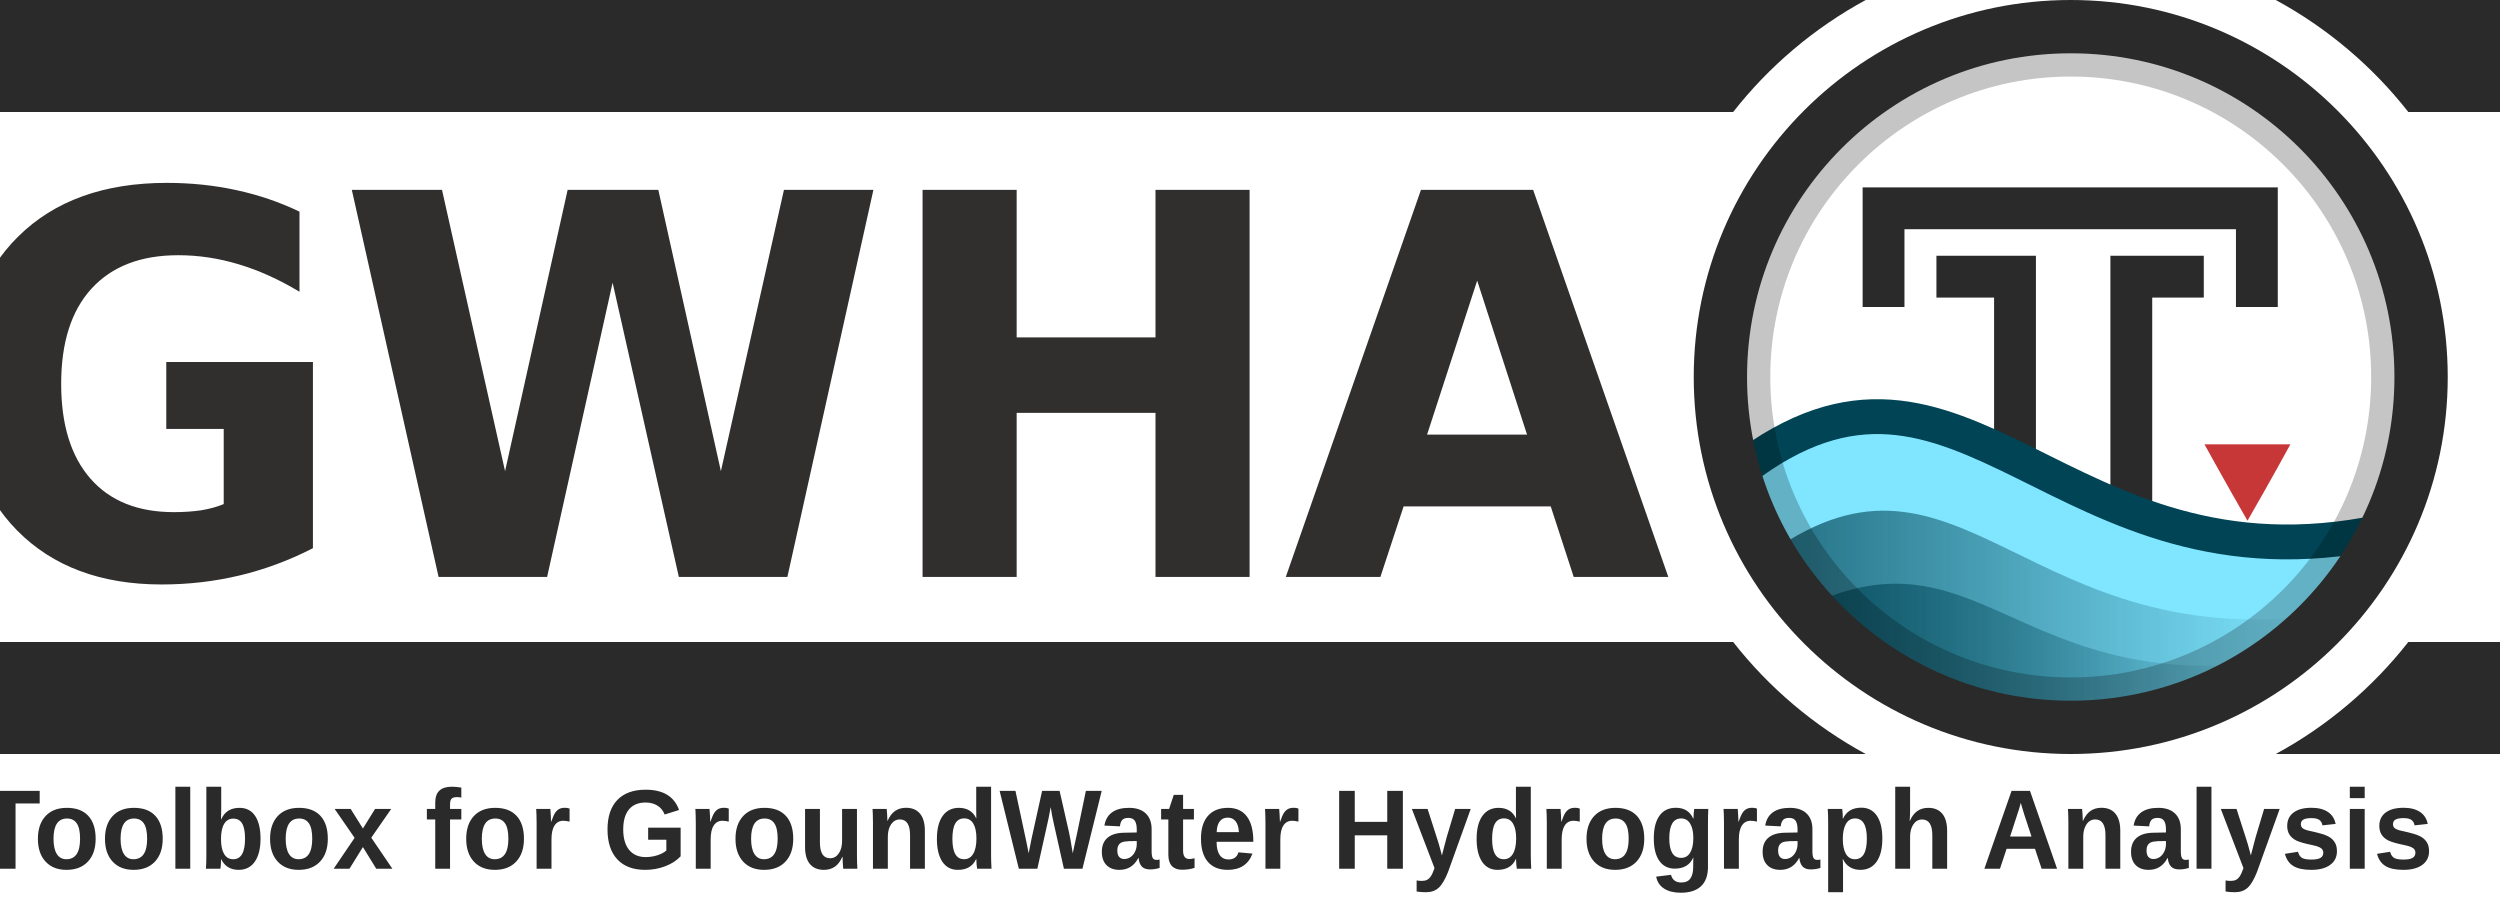
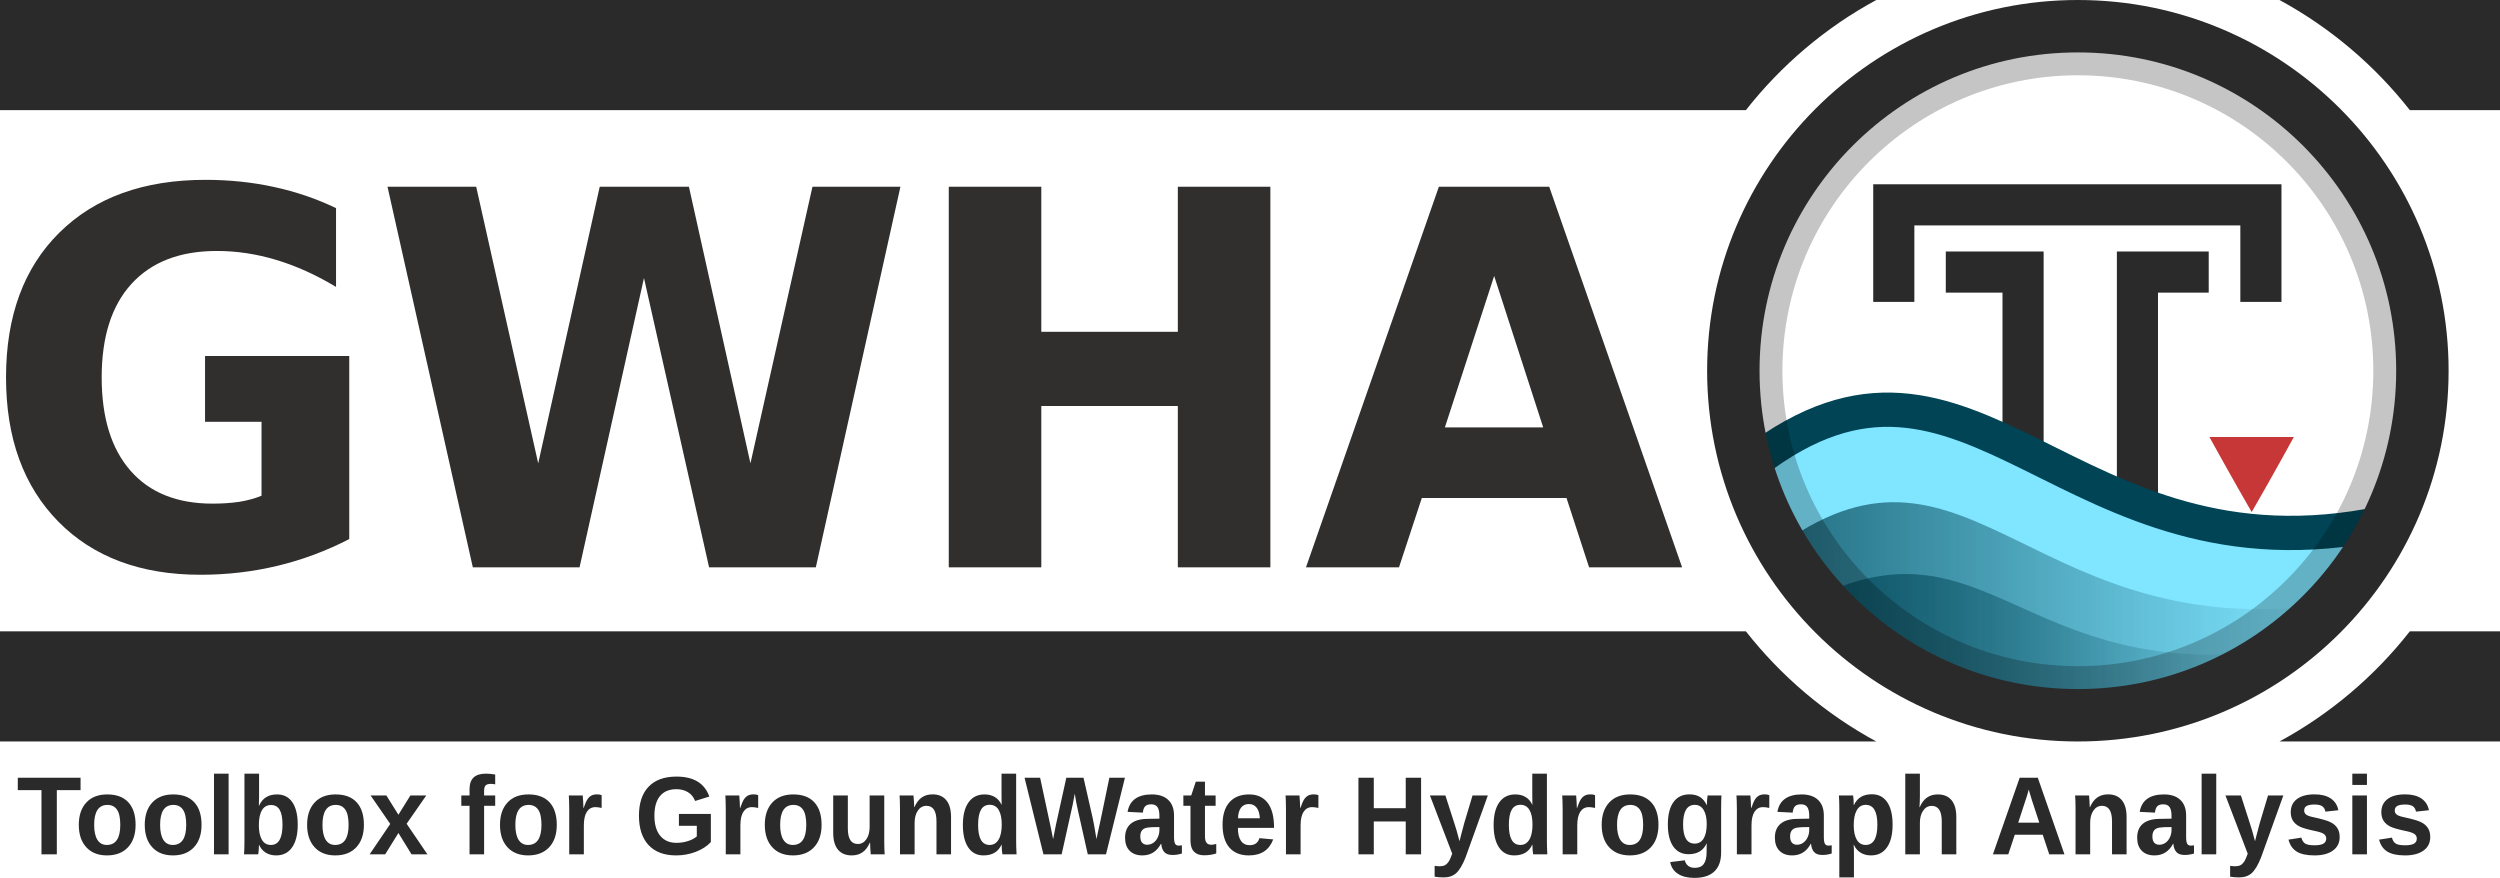
- <svg xmlns="http://www.w3.org/2000/svg" xmlns:xlink="http://www.w3.org/1999/xlink" id="svg3336" style="enable-background:new" height="695" width="1897" version="1.1">
+ <svg xmlns="http://www.w3.org/2000/svg" xmlns:xlink="http://www.w3.org/1999/xlink" id="svg3336" style="enable-background:new" height="677.401" width="1929.045" version="1.1">
  <defs id="defs3338">
    <filter id="filter4254" style="color-interpolation-filters:sRGB">
      <feBlend id="feBlend4256" in2="BackgroundImage" mode="multiply" />
    </filter>
    <clipPath clipPathUnits="userSpaceOnUse" id="clipPath3962">
      <rect width="460.092" x="56.304" y="10.396" rx="230.027" height="460.093" style="fill:none;stroke:#ff0000;stroke-width:1.067;stroke-miterlimit:4;stroke-dasharray:none;enable-background:new" id="rect3964" clip-path="none" />
    </clipPath>
    <clipPath clipPathUnits="userSpaceOnUse" id="clipPath3973">
      <rect width="431.337" x="12.671" y="12.878" rx="215.65" height="431.337" style="fill:none;stroke:#ff0000;stroke-width:1;stroke-miterlimit:4;stroke-dasharray:none;enable-background:new" id="rect3975" clip-path="none" />
    </clipPath>
    <linearGradient id="linearGradient4067-5">
      <stop style="stop-color:#004354;stop-opacity:1;" offset="0" id="stop4069-0" />
      <stop style="stop-color:#004354;stop-opacity:0;" offset="1" id="stop4071-4" />
    </linearGradient>
    <linearGradient id="linearGradient4059-8">
      <stop style="stop-color:#004354;stop-opacity:1;" offset="0" id="stop4061-7" />
      <stop style="stop-color:#004354;stop-opacity:0;" offset="1" id="stop4063-6" />
    </linearGradient>
    <linearGradient id="linearGradient4190-6-2" y2="358" gradientUnits="userSpaceOnUse" x2="376" gradientTransform="matrix(1.0084,0,0,1.0084,-2.5546,-2)" y1="238" x1="256">
      <stop id="stop4186-77-0" style="stop-color:#00ccff;stop-opacity:1;" offset="0" />
      <stop id="stop4188-0-1" style="stop-color:#004354;stop-opacity:1;" offset="1" />
    </linearGradient>
-     <linearGradient xlink:href="#linearGradient4067-5" id="linearGradient4144" gradientUnits="userSpaceOnUse" gradientTransform="matrix(1.232656,0,0,1.187506,1272.385,33.55664)" x1="60.435" y1="396.505" x2="357.194" y2="396.505" />
-     <linearGradient xlink:href="#linearGradient4059-8" id="linearGradient4147" gradientUnits="userSpaceOnUse" gradientTransform="matrix(1.232656,0,0,1.238171,1269.92,8.42671)" x1="47.519" y1="376.82" x2="390.729" y2="376.82" />
+     <linearGradient xlink:href="#linearGradient4067-5" id="linearGradient4144" gradientUnits="userSpaceOnUse" gradientTransform="matrix(1.232656,0,0,1.187506,1304.43,33.55664)" x1="60.435" y1="396.505" x2="357.194" y2="396.505" />
+     <linearGradient xlink:href="#linearGradient4059-8" id="linearGradient4147" gradientUnits="userSpaceOnUse" gradientTransform="matrix(1.232656,0,0,1.238171,1301.965,8.42671)" x1="47.519" y1="376.82" x2="390.729" y2="376.82" />
  </defs>
-   <path style="opacity:1;fill:#2a2a2a;fill-opacity:1;stroke:none;stroke-width:59.875;stroke-linecap:square;stroke-linejoin:miter;stroke-miterlimit:4;stroke-dasharray:none;stroke-dashoffset:165;stroke-opacity:1;paint-order:normal;enable-background:new" d="M -32.045,7.8976733e-4 V 85.001 H 1315.105 c 27.272,-34.752 61.489,-63.767 100.598,-85 z m 1758.889,0 C 1765.952,21.234 1800.169,50.249 1827.441,85.001 h 69.559 V 7.8976733e-4 Z M -32.045,487.138 v 85 H 1415.703 c -39.108,-21.233 -73.324,-50.249 -100.596,-85 z m 1859.485,0 c -27.272,34.751 -61.488,63.767 -100.596,85 h 170.156 v -85 z" id="rect4534-8-6" />
-   <g id="layer6" style="opacity:0.3;filter:url(#filter4254)" transform="translate(1717.1,-13.81731)" clip-path="url(#clipPath3962)" />
-   <g id="layer1" style="display:none" transform="translate(1108.42,-549.3474)">
+   <path style="opacity:1;fill:#2a2a2a;fill-opacity:1;stroke:none;stroke-width:59.875;stroke-linecap:square;stroke-linejoin:miter;stroke-miterlimit:4;stroke-dasharray:none;stroke-dashoffset:165;stroke-opacity:1;paint-order:normal;enable-background:new" d="M 0,7.8976733e-4 V 85.001 h 1347.151 c 27.272,-34.752 61.489,-63.767 100.598,-85 z m 1758.889,0 C 1797.997,21.234 1832.214,50.249 1859.487,85.001 h 69.559 V 7.8976733e-4 Z M 0,487.138 v 85 h 1447.748 c -39.108,-21.233 -73.324,-50.249 -100.596,-85 z m 1859.485,0 c -27.272,34.751 -61.488,63.767 -100.596,85 h 170.156 v -85 z" id="rect4534-8-6" />
+   <g id="layer6" style="opacity:0.3;filter:url(#filter4254)" transform="translate(1749.145,-13.81731)" clip-path="url(#clipPath3962)" />
+   <g id="layer1" style="display:none" transform="translate(1140.465,-549.3474)">
    <path id="path3774" d="m 177.12,614.784 h 191.883 c 154.987,0 177.12,22.119 177.12,176.96 v 153.813 c 0,154.837 -22.141,176.96 -177.12,176.96 H 177.12 C 22.144,1122.517 0,1100.331 0,945.515 V 791.701 c 0,-154.837 22.141,-176.96 177.12,-176.96 z" style="display:inline;fill:#0000ff;fill-opacity:0.081;stroke:#0000ff;stroke-width:1.067" />
    <circle id="path4118" style="color:#000000;display:inline;fill:#0000ff;fill-opacity:0.081;stroke:#0000ff;stroke-width:1.067;enable-background:accumulate" cx="273.067" cy="868.651" r="153.6" />
    <rect id="rect4152" style="color:#000000;display:inline;fill:#0000ff;fill-opacity:0.081;stroke:#0000ff;stroke-width:1.067;stroke-linecap:round;stroke-linejoin:round;enable-background:accumulate" height="290.133" width="290.133" y="723.584" x="128" />
    <rect id="rect4154" style="color:#000000;display:inline;fill:#0000ff;fill-opacity:0.081;stroke:#0000ff;stroke-width:1.067;stroke-linecap:round;stroke-linejoin:round;enable-background:accumulate" height="256" width="324.267" y="740.651" x="110.933" />
    <rect id="rect4156" style="color:#000000;display:inline;fill:#0000ff;fill-opacity:0.081;stroke:#0000ff;stroke-width:1.067;stroke-linecap:round;stroke-linejoin:round;enable-background:accumulate" height="324.267" width="256" y="706.517" x="145.067" />
  </g>
-   <g id="g4537" transform="translate(2.4101563e-4,-74.58735)">
+   <g id="g4537" transform="translate(32.04543,-74.58735)">
    <path id="path2995-6" d="m 1656.369,284.52 h -39.132 v 254.214" style="fill:none;fill-opacity:0;stroke:#2a2a2a;stroke-width:31.737;stroke-linecap:square;stroke-linejoin:miter;stroke-miterlimit:4;stroke-dasharray:none;stroke-opacity:1" />
    <path style="display:inline;fill:none;fill-opacity:0;stroke:#2a2a2a;stroke-width:31.737;stroke-linecap:square;stroke-linejoin:miter;stroke-miterlimit:4;stroke-dasharray:none;stroke-opacity:1;enable-background:new" d="m 1429.239,291.669 v -59.019 h 283.269 v 59.019" id="path3765" />
    <path id="path2995" d="m 1485.231,284.52 h 43.754 v 251.784" style="fill:none;fill-opacity:0;stroke:#2a2a2a;stroke-width:31.737;stroke-linecap:square;stroke-linejoin:miter;stroke-miterlimit:4;stroke-dasharray:none;stroke-opacity:1" />
  </g>
-   <path d="m 1737.925,337.183 h -65.169 c 0,0 17.357,31.481 32.605,57.892 0.032,0 0.032,-0.021 0.032,-0.021 l 0.031,-0.032 0.032,-0.032 0.031,-0.021 c 17.058,-29.545 32.482,-57.853 32.482,-57.853 z" style="color:#000000;display:inline;fill:#c83737;fill-opacity:1;stroke-width:1.233;enable-background:new" id="path4622" />
-   <path style="display:inline;fill:#80e5ff;fill-opacity:1;stroke:#004455;stroke-width:26.448;stroke-linecap:round;stroke-linejoin:round;stroke-miterlimit:4;stroke-dasharray:none;stroke-opacity:1;enable-background:new" d="m 1321.276,356.54 c -0.687,96.283 117.861,163.669 158.901,179.743 138.732,50.116 289.911,-38.339 326.938,-132.758 -245.523,51.493 -316.944,-176.561 -485.84,-46.985 z" id="path3852" />
-   <path style="display:inline;opacity:0.75;fill:url(#linearGradient4147);fill-opacity:1;stroke:none;stroke-width:1.233;enable-background:new" d="m 1344.1,418.728 c 27.577,48.555 117.65,120.104 156.337,130.939 118.013,2.581 195.533,-27.946 268.73,-84.028 -231.445,34.711 -280.508,-148.914 -425.066,-46.911 z" id="path3852-7-7" />
-   <path style="display:inline;opacity:0.75;fill:url(#linearGradient4144);fill-opacity:1;stroke:none;stroke-width:1.233;enable-background:new" d="m 1364.493,463.198 c 23.516,37.303 108.542,82.443 141.532,90.767 95.209,1.371 159.995,-18.804 219.07,-52.337 -197.362,26.667 -224.207,-108.202 -360.602,-38.43 z" id="path3852-7" />
-   <rect width="487.995" x="1327.275" y="42.071" rx="243.977" height="487.996" style="opacity:0.23;fill:none;stroke:#000000;stroke-width:32.049;stroke-miterlimit:4;stroke-dasharray:none" id="rect16-9" ry="243.977" />
-   <rect width="531.69" x="1305.428" y="20.223" rx="265.822" height="531.691" style="fill:none;fill-opacity:1;stroke:#2a2a2a;stroke-width:40.447;stroke-miterlimit:4;stroke-dasharray:none;stroke-opacity:1" id="rect16-5" clip-path="none" ry="265.822" />
-   <text xml:space="preserve" style="font-style:normal;font-variant:normal;font-weight:normal;font-stretch:normal;font-size:89.345px;line-height:0%;font-family:'Liberation Sans';-inkscape-font-specification:'Liberation Sans';letter-spacing:0.67px;word-spacing:8.194px;fill:#2a2a2a;fill-opacity:1;stroke:none;stroke-width:1.978" x="-19.659" y="645.043" id="text3090" transform="scale(0.9785241,1.021947)">
-     <tspan x="-19.659" y="645.043" id="tspan3092" style="font-style:normal;font-variant:normal;font-weight:bold;font-stretch:normal;font-size:84.042px;line-height:1.25;font-family:'Liberation Sans';-inkscape-font-specification:'Liberation Sans Bold';letter-spacing:0.67px;word-spacing:9.573px;fill:#2a2a2a;fill-opacity:1;stroke-width:1.978">
-       <tspan x="-19.659" y="645.043" style="font-style:normal;font-variant:normal;font-weight:bold;font-stretch:normal;font-size:84.042px;font-family:'Liberation Sans';-inkscape-font-specification:'Liberation Sans Bold';letter-spacing:0.67px;word-spacing:9.573px;fill:#2a2a2a;fill-opacity:1;stroke-width:1.978" id="tspan3094">Toolbox for GroundWater Hydrograph Analysis</tspan>
+   <path d="m 1769.97,337.183 h -65.169 c 0,0 17.357,31.481 32.605,57.892 0.032,0 0.032,-0.021 0.032,-0.021 l 0.031,-0.032 0.032,-0.032 0.031,-0.021 c 17.058,-29.545 32.482,-57.853 32.482,-57.853 z" style="color:#000000;display:inline;fill:#c83737;fill-opacity:1;stroke-width:1.233;enable-background:new" id="path4622" />
+   <path style="display:inline;fill:#80e5ff;fill-opacity:1;stroke:#004455;stroke-width:26.448;stroke-linecap:round;stroke-linejoin:round;stroke-miterlimit:4;stroke-dasharray:none;stroke-opacity:1;enable-background:new" d="m 1353.321,356.54 c -0.687,96.283 117.861,163.669 158.901,179.743 138.732,50.116 289.911,-38.339 326.938,-132.758 -245.523,51.493 -316.944,-176.561 -485.84,-46.985 z" id="path3852" />
+   <path style="display:inline;opacity:0.75;fill:url(#linearGradient4147);fill-opacity:1;stroke:none;stroke-width:1.233;enable-background:new" d="m 1376.146,418.728 c 27.577,48.555 117.65,120.104 156.337,130.939 118.013,2.581 195.533,-27.946 268.73,-84.028 -231.445,34.711 -280.508,-148.914 -425.066,-46.911 z" id="path3852-7-7" />
+   <path style="display:inline;opacity:0.75;fill:url(#linearGradient4144);fill-opacity:1;stroke:none;stroke-width:1.233;enable-background:new" d="m 1396.538,463.198 c 23.516,37.303 108.542,82.443 141.532,90.767 95.209,1.371 159.995,-18.804 219.07,-52.337 -197.362,26.667 -224.207,-108.202 -360.602,-38.43 z" id="path3852-7" />
+   <rect width="487.995" x="1359.321" y="42.071" rx="243.977" height="487.996" style="opacity:0.23;fill:none;stroke:#000000;stroke-width:32.049;stroke-miterlimit:4;stroke-dasharray:none" id="rect16-9" ry="243.977" />
+   <rect width="531.69" x="1337.474" y="20.223" rx="265.822" height="531.691" style="fill:none;fill-opacity:1;stroke:#2a2a2a;stroke-width:40.447;stroke-miterlimit:4;stroke-dasharray:none;stroke-opacity:1" id="rect16-5" clip-path="none" ry="265.822" />
+   <text xml:space="preserve" style="font-style:normal;font-variant:normal;font-weight:normal;font-stretch:normal;font-size:89.345px;line-height:0%;font-family:'Liberation Sans';-inkscape-font-specification:'Liberation Sans';letter-spacing:0.67px;word-spacing:8.194px;fill:#2a2a2a;fill-opacity:1;stroke:none;stroke-width:1.978" x="13.09" y="645.043" id="text3090" transform="scale(0.9785241,1.021947)">
+     <tspan x="13.09" y="645.043" id="tspan3092" style="font-style:normal;font-variant:normal;font-weight:bold;font-stretch:normal;font-size:84.042px;line-height:1.25;font-family:'Liberation Sans';-inkscape-font-specification:'Liberation Sans Bold';letter-spacing:0.67px;word-spacing:9.573px;fill:#2a2a2a;fill-opacity:1;stroke-width:1.978">
+       <tspan x="13.09" y="645.043" style="font-style:normal;font-variant:normal;font-weight:bold;font-stretch:normal;font-size:84.042px;font-family:'Liberation Sans';-inkscape-font-specification:'Liberation Sans Bold';letter-spacing:0.67px;word-spacing:9.573px;fill:#2a2a2a;fill-opacity:1;stroke-width:1.978" id="tspan3094">Toolbox for GroundWater Hydrograph Analysis</tspan>
    </tspan>
  </text>
-   <path style="font-style:normal;font-variant:normal;font-weight:bold;font-stretch:normal;font-size:17.537px;line-height:0%;font-family:'Liberation Sans';-inkscape-font-specification:'Liberation Sans Bold';letter-spacing:0px;word-spacing:0px;fill:#312e2e;fill-opacity:1;stroke:none;stroke-width:13.26;stroke-miterlimit:4;stroke-dasharray:none;stroke-opacity:1;enable-background:new" d="m 126.541,138.766 c -47.727,0 -85.314,13.573 -112.763,40.721 -27.449,27.148 -41.173,64.395 -41.173,111.741 0,46.821 13.478,83.937 40.432,111.348 26.954,27.279 63.491,40.919 109.61,40.919 20.401,0 40.183,-2.296 59.348,-6.886 19.165,-4.59 37.649,-11.475 55.454,-20.655 V 274.703 H 126.17 v 50.756 h 43.585 v 57.051 c -5.069,2.098 -10.819,3.672 -17.249,4.722 -6.306,0.918 -13.167,1.377 -20.586,1.377 -27.325,0 -48.407,-8.46 -63.244,-25.379 -14.837,-16.919 -22.257,-40.919 -22.257,-72.002 0,-31.345 7.666,-55.411 22.998,-72.198 15.455,-16.918 37.403,-25.377 65.841,-25.377 15.332,0 30.601,2.294 45.81,6.885 15.332,4.59 30.725,11.542 46.181,20.853 v -60.789 c -14.961,-7.213 -30.911,-12.656 -47.85,-16.328 -16.816,-3.672 -34.435,-5.508 -52.858,-5.508 z m 140.416,5.311 65.841,293.712 h 82.346 l 49.705,-223.283 50.261,223.283 h 82.347 L 662.742,144.077 H 594.862 L 547.011,357.525 499.533,144.077 H 430.724 L 383.245,357.525 335.395,144.077 Z m 433.082,0 v 293.712 h 71.405 V 313.261 h 105.344 v 124.527 h 71.405 V 144.077 H 876.788 V 256.014 H 771.444 V 144.077 Z m 378.184,0 -102.563,293.712 h 71.776 l 17.618,-53.509 h 111.651 l 17.434,53.509 h 71.774 l -102.562,-293.712 z m 42.657,68.854 37.836,116.855 h -75.856 z" id="text3084" />
+   <path style="font-style:normal;font-variant:normal;font-weight:bold;font-stretch:normal;font-size:17.537px;line-height:0%;font-family:'Liberation Sans';-inkscape-font-specification:'Liberation Sans Bold';letter-spacing:0px;word-spacing:0px;fill:#312e2e;fill-opacity:1;stroke:none;stroke-width:13.26;stroke-miterlimit:4;stroke-dasharray:none;stroke-opacity:1;enable-background:new" d="m 158.586,138.766 c -47.727,0 -85.314,13.573 -112.763,40.721 -27.449,27.148 -41.173,64.395 -41.173,111.741 0,46.821 13.478,83.937 40.432,111.348 26.954,27.279 63.491,40.919 109.61,40.919 20.401,0 40.183,-2.296 59.348,-6.886 19.165,-4.59 37.649,-11.475 55.454,-20.655 V 274.703 H 158.215 v 50.756 h 43.585 v 57.051 c -5.069,2.098 -10.819,3.672 -17.249,4.722 -6.306,0.918 -13.167,1.377 -20.586,1.377 -27.325,0 -48.407,-8.46 -63.244,-25.379 -14.837,-16.919 -22.257,-40.919 -22.257,-72.002 0,-31.345 7.666,-55.411 22.998,-72.198 15.455,-16.918 37.403,-25.377 65.841,-25.377 15.332,0 30.601,2.294 45.81,6.885 15.332,4.59 30.725,11.542 46.181,20.853 v -60.789 c -14.961,-7.213 -30.911,-12.656 -47.85,-16.328 -16.816,-3.672 -34.435,-5.508 -52.858,-5.508 z m 140.416,5.311 65.841,293.712 h 82.346 l 49.705,-223.283 50.261,223.283 h 82.347 l 65.284,-293.712 H 626.907 L 579.057,357.525 531.578,144.077 H 462.769 L 415.29,357.525 367.44,144.077 Z m 433.082,0 v 293.712 H 803.49 V 313.261 h 105.344 v 124.527 h 71.405 V 144.077 H 908.833 V 256.014 H 803.49 V 144.077 Z m 378.184,0 -102.563,293.712 h 71.776 l 17.618,-53.509 h 111.651 l 17.434,53.509 h 71.774 l -102.562,-293.712 z m 42.657,68.854 37.836,116.855 h -75.856 z" id="text3084" />
</svg>
